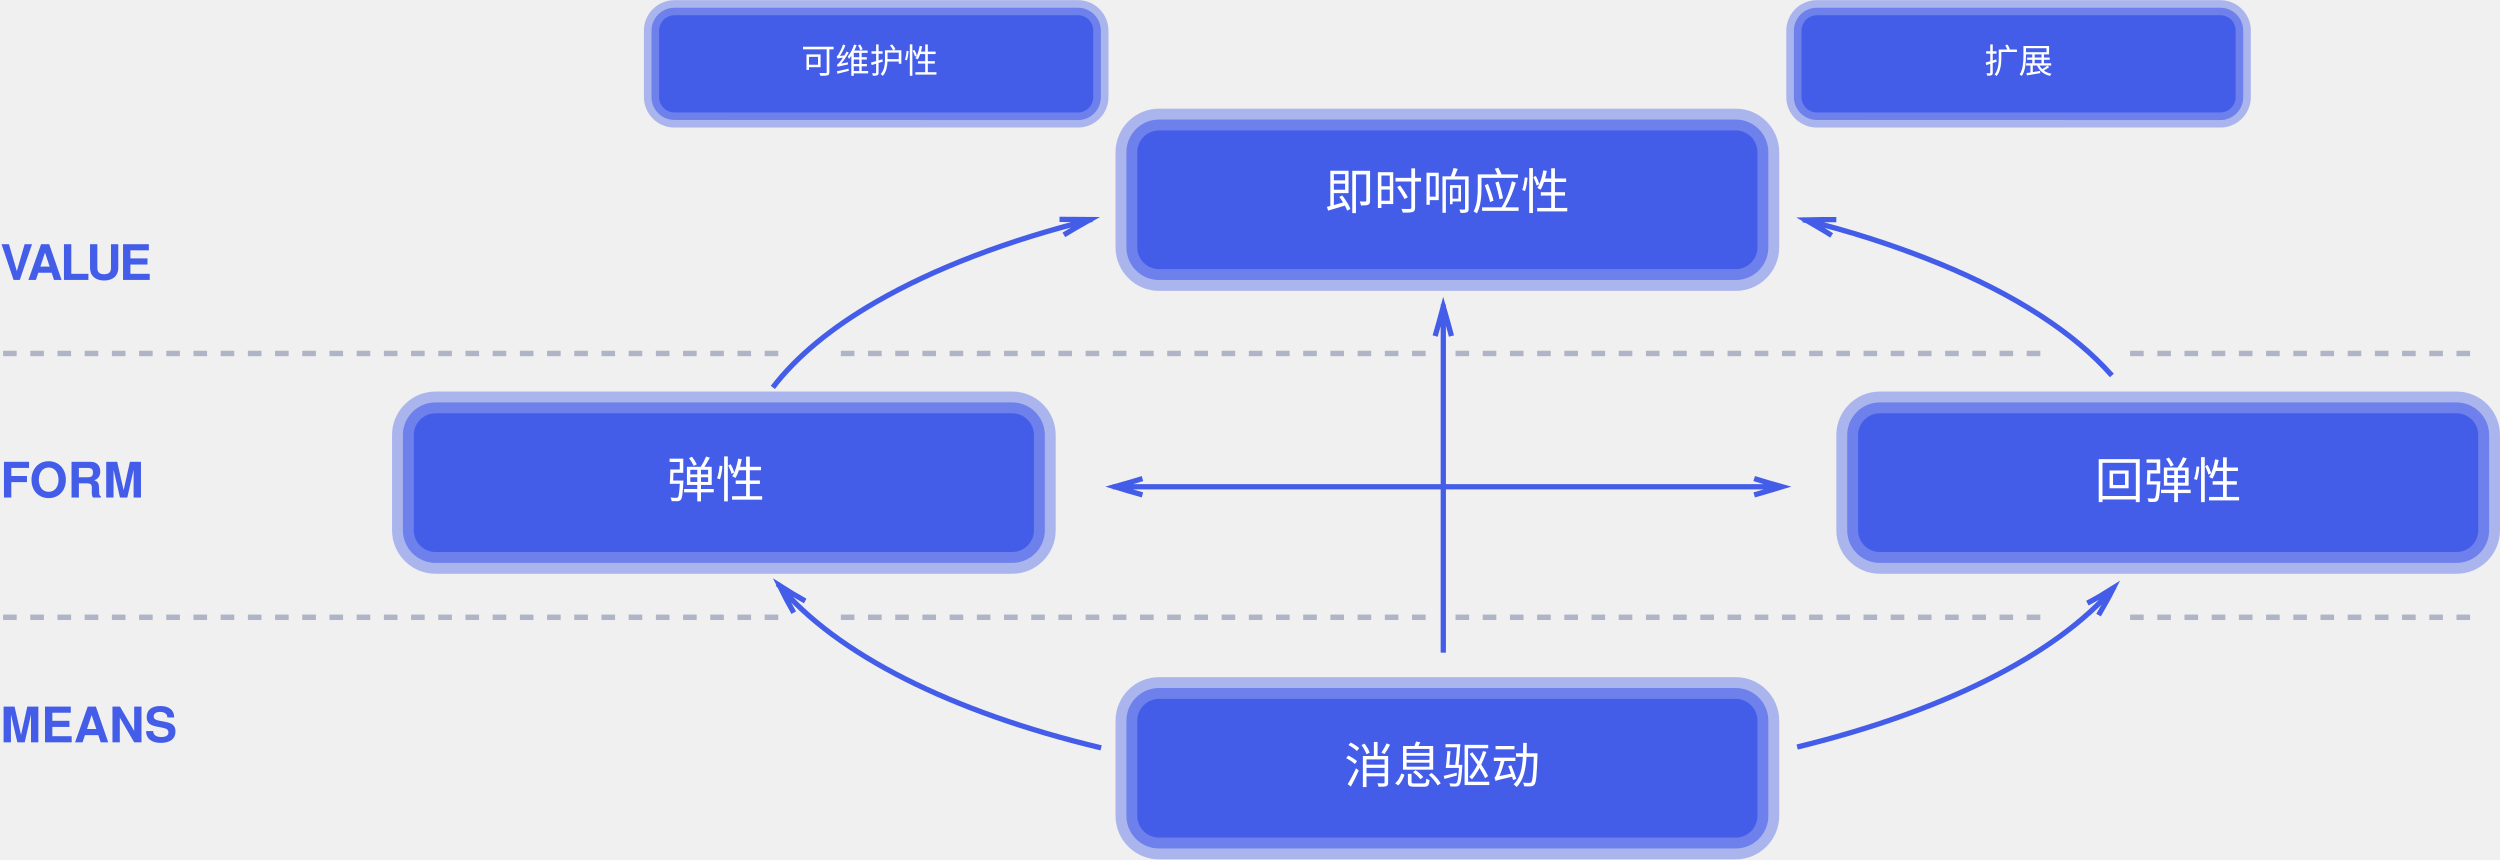
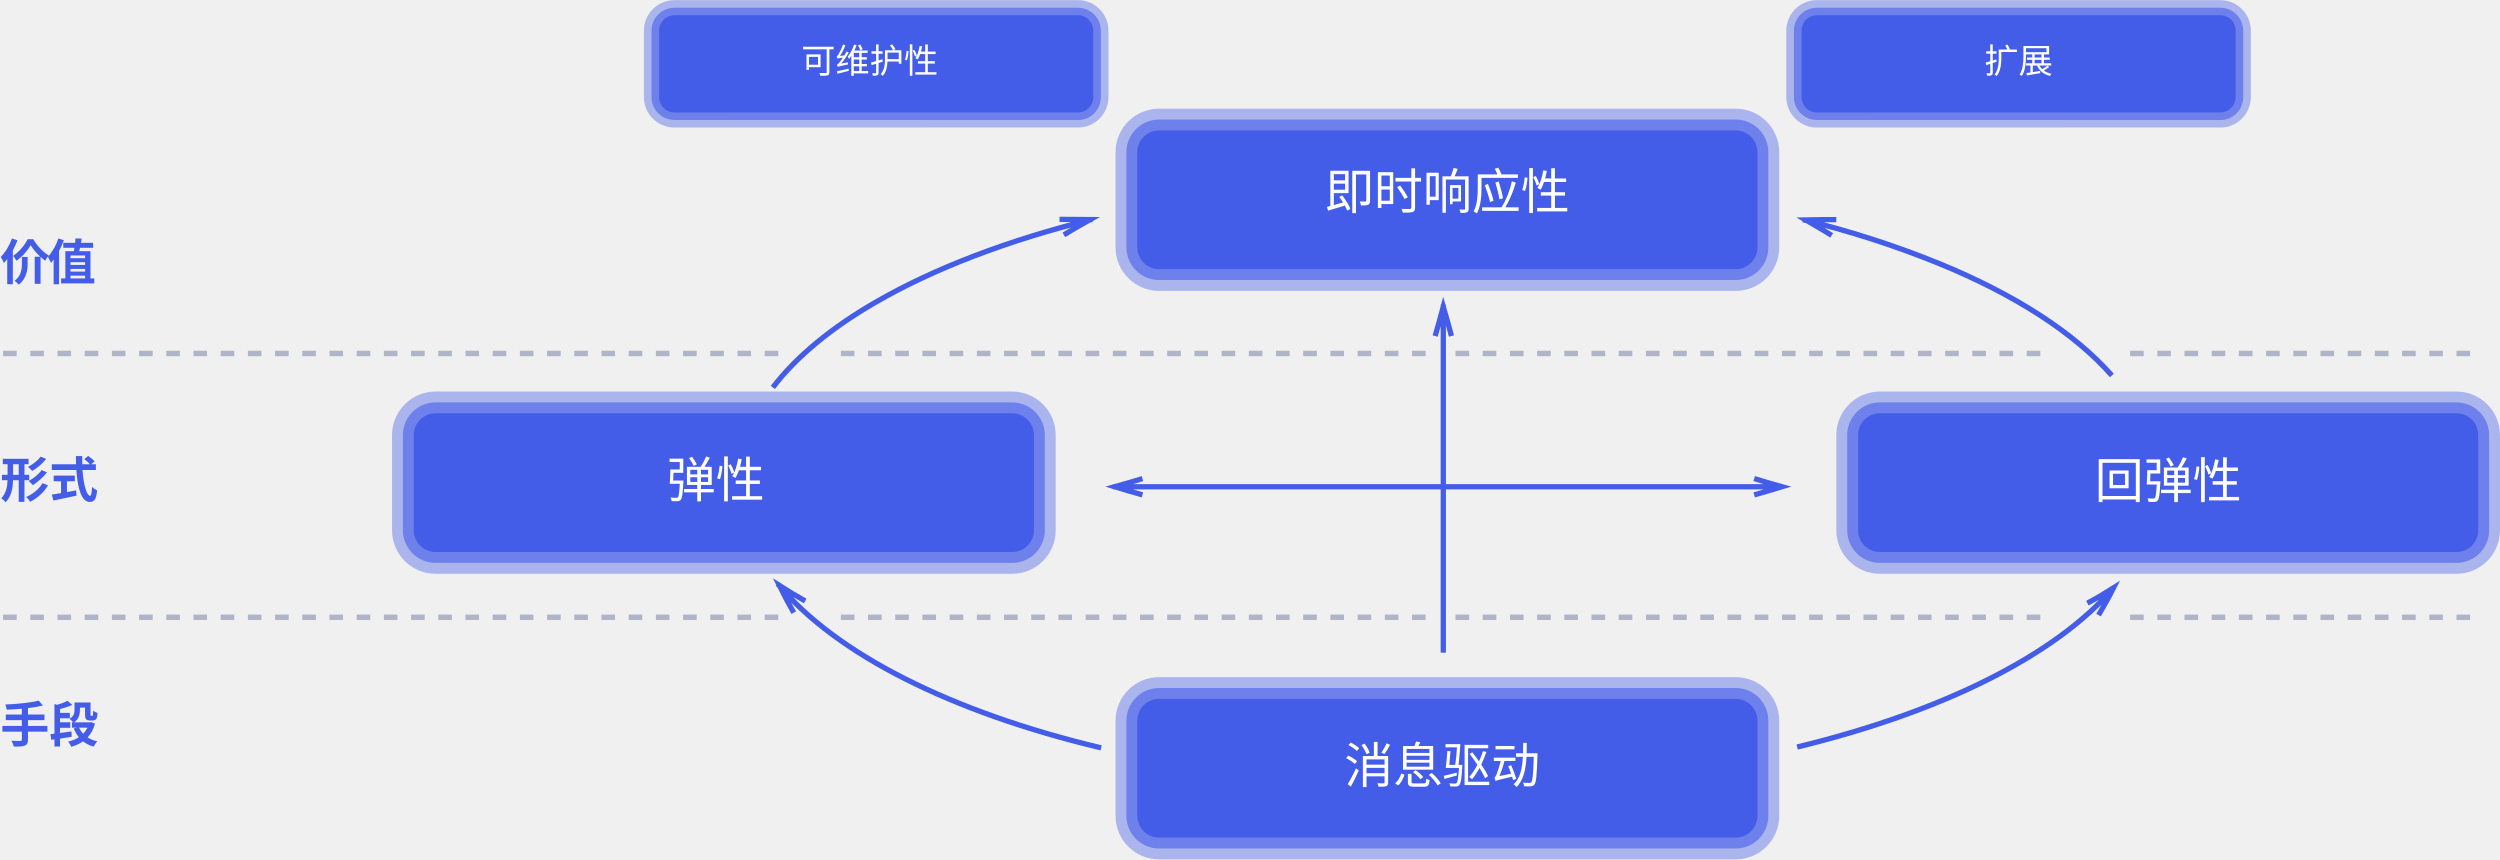
<svg xmlns="http://www.w3.org/2000/svg" id="Layer_1" data-name="Layer 1" viewBox="0 0 919.13 315.95">
  <g id="backlayer">
    <g>
      <line x1="1.13" y1="129.95" x2="286.13" y2="129.95" fill="none" stroke="#afb4c6" stroke-miterlimit="10" stroke-width="2" stroke-dasharray="5" />
      <line x1="309.13" y1="129.95" x2="528.13" y2="129.95" fill="none" stroke="#afb4c6" stroke-miterlimit="10" stroke-width="2" stroke-dasharray="5" />
      <line x1="535.13" y1="129.95" x2="752.13" y2="129.95" fill="none" stroke="#afb4c6" stroke-miterlimit="10" stroke-width="2" stroke-dasharray="5" />
      <line x1="783.13" y1="129.95" x2="909.13" y2="129.95" fill="none" stroke="#afb4c6" stroke-miterlimit="10" stroke-width="2" stroke-dasharray="5" />
    </g>
    <g>
      <line x1="1.13" y1="226.95" x2="286.13" y2="226.95" fill="none" stroke="#afb4c6" stroke-miterlimit="10" stroke-width="2" stroke-dasharray="5" />
      <line x1="309.13" y1="226.95" x2="526.13" y2="226.95" fill="none" stroke="#afb4c6" stroke-miterlimit="10" stroke-width="2" stroke-dasharray="5" />
      <line x1="535.13" y1="226.95" x2="752.13" y2="226.95" fill="none" stroke="#afb4c6" stroke-miterlimit="10" stroke-width="2" stroke-dasharray="5" />
      <line x1="783.13" y1="226.95" x2="909.13" y2="226.95" fill="none" stroke="#afb4c6" stroke-miterlimit="10" stroke-width="2" stroke-dasharray="5" />
    </g>
    <g>
-       <text transform="translate(0.13 182.91)" font-size="18" fill="#445de9" font-family="HelveticaNeue-Bold, Helvetica Neue" font-weight="700" style="isolation: isolate">FORM</text>
-       <text transform="translate(0.13 272.91)" font-size="18" fill="#445de9" font-family="HelveticaNeue-Bold, Helvetica Neue" font-weight="700" style="isolation: isolate">MEANS</text>
-       <text transform="translate(0.13 102.91)" font-size="18" fill="#445de9" font-family="HelveticaNeue-Bold, Helvetica Neue" font-weight="700" letter-spacing="-0.05em" style="isolation: isolate">VALUE</text>
+       <text transform="translate(0.13 182.91)" font-size="18" fill="#445de9" font-family="HelveticaNeue-Bold, Helvetica Neue" font-weight="700" style="isolation: isolate">形式</text>
+       <text transform="translate(0.13 272.91)" font-size="18" fill="#445de9" font-family="HelveticaNeue-Bold, Helvetica Neue" font-weight="700" style="isolation: isolate">手段</text>
+       <text transform="translate(0.13 102.91)" font-size="18" fill="#445de9" font-family="HelveticaNeue-Bold, Helvetica Neue" font-weight="700" letter-spacing="-0.05em" style="isolation: isolate">价值</text>
    </g>
  </g>
  <g id="arrows">
    <path d="M407.2,89.4c-31.1,7.7-58.2,18.1-79.5,30.4-16.3,9.4-29.2,20-37.9,31.4M395.2,89.4c3.9,0,7.3.1,11.2.1-3.4,1.9-6.3,3.6-9.6,5.6M291.6,223.4c21.3,25.8,63.9,47.2,118.9,60.3M297.5,234c-2-3.5-3.6-6.5-5.3-10,3.3,2.1,6.1,3.8,9.5,5.7m364.7,53.7c53.5-13,95.2-33.8,116.6-58.8m-5.8,10.3c2-3.4,3.7-6.4,5.5-10-3.3,2.1-6.2,3.8-9.6,5.6m9-83.7c-13.8-15.7-35.7-29.8-63.6-41.2a353.91,353.91,0,0,0-50-16.1m12.3,0c-3.9,0-7.3,0-11.3.1,3.4,2,6.3,3.6,9.6,5.7M536.3,120.7v128m-3-116.4c1.1-3.8,2-7,3-10.8,1.1,3.8,2,7,3,10.8M414.8,187.7h246m-235.1,3c-3.6-1-6.6-1.9-10.2-3,3.6-1,6.6-1.9,10.2-3m224.9,6c3.6-1,6.6-1.9,10.2-3-3.6-1-6.6-1.9-10.2-3" transform="translate(-5.67 -8.75)" fill="none" stroke="#445de9" stroke-miterlimit="10" stroke-width="1.94" />
  </g>
  <g id="traits">
    <g>
      <g>
        <path d="M431.8,115.7a16,16,0,0,1-16-16v-35a16,16,0,0,1,16-16h212a16,16,0,0,1,16,16v35a16,16,0,0,1-16,16Z" transform="translate(-5.67 -8.75)" fill="#445de9" opacity="0.4" style="isolation: isolate" />
        <path d="M431.8,111.7a12,12,0,0,1-12-12v-35a12,12,0,0,1,12-12h212a12,12,0,0,1,12,12v35a12,12,0,0,1-12,12Z" transform="translate(-5.67 -8.75)" fill="#445de9" opacity="0.6" style="isolation: isolate" />
        <path d="M643.8,56.7h-212a8,8,0,0,0-8,8v35a8,8,0,0,0,8,8h212a8,8,0,0,0,8-8v-35A8,8,0,0,0,643.8,56.7Z" transform="translate(-5.67 -8.75)" fill="#445de9" />
        <text transform="translate(487.13 76.92)" font-size="18" fill="#fff" font-family="HelveticaNeue, Helvetica Neue" style="isolation: isolate">即时响应性</text>
      </g>
      <g>
        <path d="M253.6,55.65a11.23,11.23,0,0,1-11.2-11.2V20a11.23,11.23,0,0,1,11.2-11.2H402A11.23,11.23,0,0,1,413.2,20v24.5A11.23,11.23,0,0,1,402,55.65Z" transform="translate(-5.67 -8.75)" fill="#445de9" opacity="0.4" style="isolation: isolate" />
        <path d="M253.6,52.85a8.42,8.42,0,0,1-8.4-8.4V20a8.42,8.42,0,0,1,8.4-8.4H402a8.42,8.42,0,0,1,8.4,8.4v24.5a8.42,8.42,0,0,1-8.4,8.4Z" transform="translate(-5.67 -8.75)" fill="#445de9" opacity="0.6" style="isolation: isolate" />
        <path d="M402,14.35H253.6A5.62,5.62,0,0,0,248,20v24.5a5.62,5.62,0,0,0,5.6,5.6H402a5.62,5.62,0,0,0,5.6-5.6V20A5.57,5.57,0,0,0,402,14.35Z" transform="translate(-5.67 -8.75)" fill="#445de9" />
        <text transform="translate(294.53 26.88)" font-size="12.6" fill="#fff" font-family="HelveticaNeue, Helvetica Neue" style="isolation: isolate">可维护性</text>
      </g>
      <g>
        <path d="M673.6,55.65a11.23,11.23,0,0,1-11.2-11.2V20a11.23,11.23,0,0,1,11.2-11.2H822A11.23,11.23,0,0,1,833.2,20v24.5A11.23,11.23,0,0,1,822,55.65Z" transform="translate(-5.67 -8.75)" fill="#445de9" opacity="0.4" style="isolation: isolate" />
        <path d="M673.6,52.85a8.42,8.42,0,0,1-8.4-8.4V20a8.42,8.42,0,0,1,8.4-8.4H822a8.42,8.42,0,0,1,8.4,8.4v24.5a8.42,8.42,0,0,1-8.4,8.4Z" transform="translate(-5.67 -8.75)" fill="#445de9" opacity="0.6" style="isolation: isolate" />
        <path d="M822,14.35H673.6A5.62,5.62,0,0,0,668,20v24.5a5.62,5.62,0,0,0,5.6,5.6H822a5.62,5.62,0,0,0,5.6-5.6V20A5.57,5.57,0,0,0,822,14.35Z" transform="translate(-5.67 -8.75)" fill="#445de9" />
        <text transform="translate(729.53 26.88)" font-size="12.6" fill="#fff" font-family="HelveticaNeue, Helvetica Neue" style="isolation: isolate">扩展</text>
      </g>
      <g>
        <path d="M696.8,219.7a16,16,0,0,1-16-16v-35a16,16,0,0,1,16-16h212a16,16,0,0,1,16,16v35a16,16,0,0,1-16,16Z" transform="translate(-5.67 -8.75)" fill="#445de9" opacity="0.4" style="isolation: isolate" />
        <path d="M696.8,215.7a12,12,0,0,1-12-12v-35a12,12,0,0,1,12-12h212a12,12,0,0,1,12,12v35a12,12,0,0,1-12,12Z" transform="translate(-5.67 -8.75)" fill="#445de9" opacity="0.6" style="isolation: isolate" />
        <path d="M908.8,160.7h-212a8,8,0,0,0-8,8v35a8,8,0,0,0,8,8h212a8,8,0,0,0,8-8v-35A8,8,0,0,0,908.8,160.7Z" transform="translate(-5.67 -8.75)" fill="#445de9" />
        <text transform="translate(770.13 183.18)" font-size="18" fill="#fff" font-family="HelveticaNeue-Medium, Helvetica Neue" style="isolation: isolate">回弹性</text>
      </g>
      <g>
        <path d="M431.8,324.7a16,16,0,0,1-16-16v-35a16,16,0,0,1,16-16h212a16,16,0,0,1,16,16v35a16,16,0,0,1-16,16Z" transform="translate(-5.67 -8.75)" fill="#445de9" opacity="0.4" style="isolation: isolate" />
        <path d="M431.8,320.7a12,12,0,0,1-12-12v-35a12,12,0,0,1,12-12h212a12,12,0,0,1,12,12v35a12,12,0,0,1-12,12Z" transform="translate(-5.67 -8.75)" fill="#445de9" opacity="0.6" style="isolation: isolate" />
        <path d="M643.8,265.7h-212a8,8,0,0,0-8,8v35a8,8,0,0,0,8,8h212a8,8,0,0,0,8-8v-35A8,8,0,0,0,643.8,265.7Z" transform="translate(-5.67 -8.75)" fill="#445de9" />
        <text transform="translate(494.24 287.92)" font-size="18" fill="#fff" font-family="HelveticaNeue-Medium, Helvetica Neue" style="isolation: isolate">消息驱动</text>
      </g>
      <g>
        <path d="M165.8,219.7a16,16,0,0,1-16-16v-35a16,16,0,0,1,16-16h212a16,16,0,0,1,16,16v35a16,16,0,0,1-16,16Z" transform="translate(-5.67 -8.75)" fill="#445de9" opacity="0.4" style="isolation: isolate" />
        <path d="M165.8,215.7a12,12,0,0,1-12-12v-35a12,12,0,0,1,12-12h212a12,12,0,0,1,12,12v35a12,12,0,0,1-12,12Z" transform="translate(-5.67 -8.75)" fill="#445de9" opacity="0.6" style="isolation: isolate" />
        <path d="M377.8,160.7h-212a8,8,0,0,0-8,8v35a8,8,0,0,0,8,8h212a8,8,0,0,0,8-8v-35A8,8,0,0,0,377.8,160.7Z" transform="translate(-5.67 -8.75)" fill="#445de9" />
        <text transform="translate(245.13 182.91)" font-size="18" fill="#fff" font-family="HelveticaNeue-Medium, Helvetica Neue" style="isolation: isolate">弹性</text>
      </g>
    </g>
  </g>
</svg>
